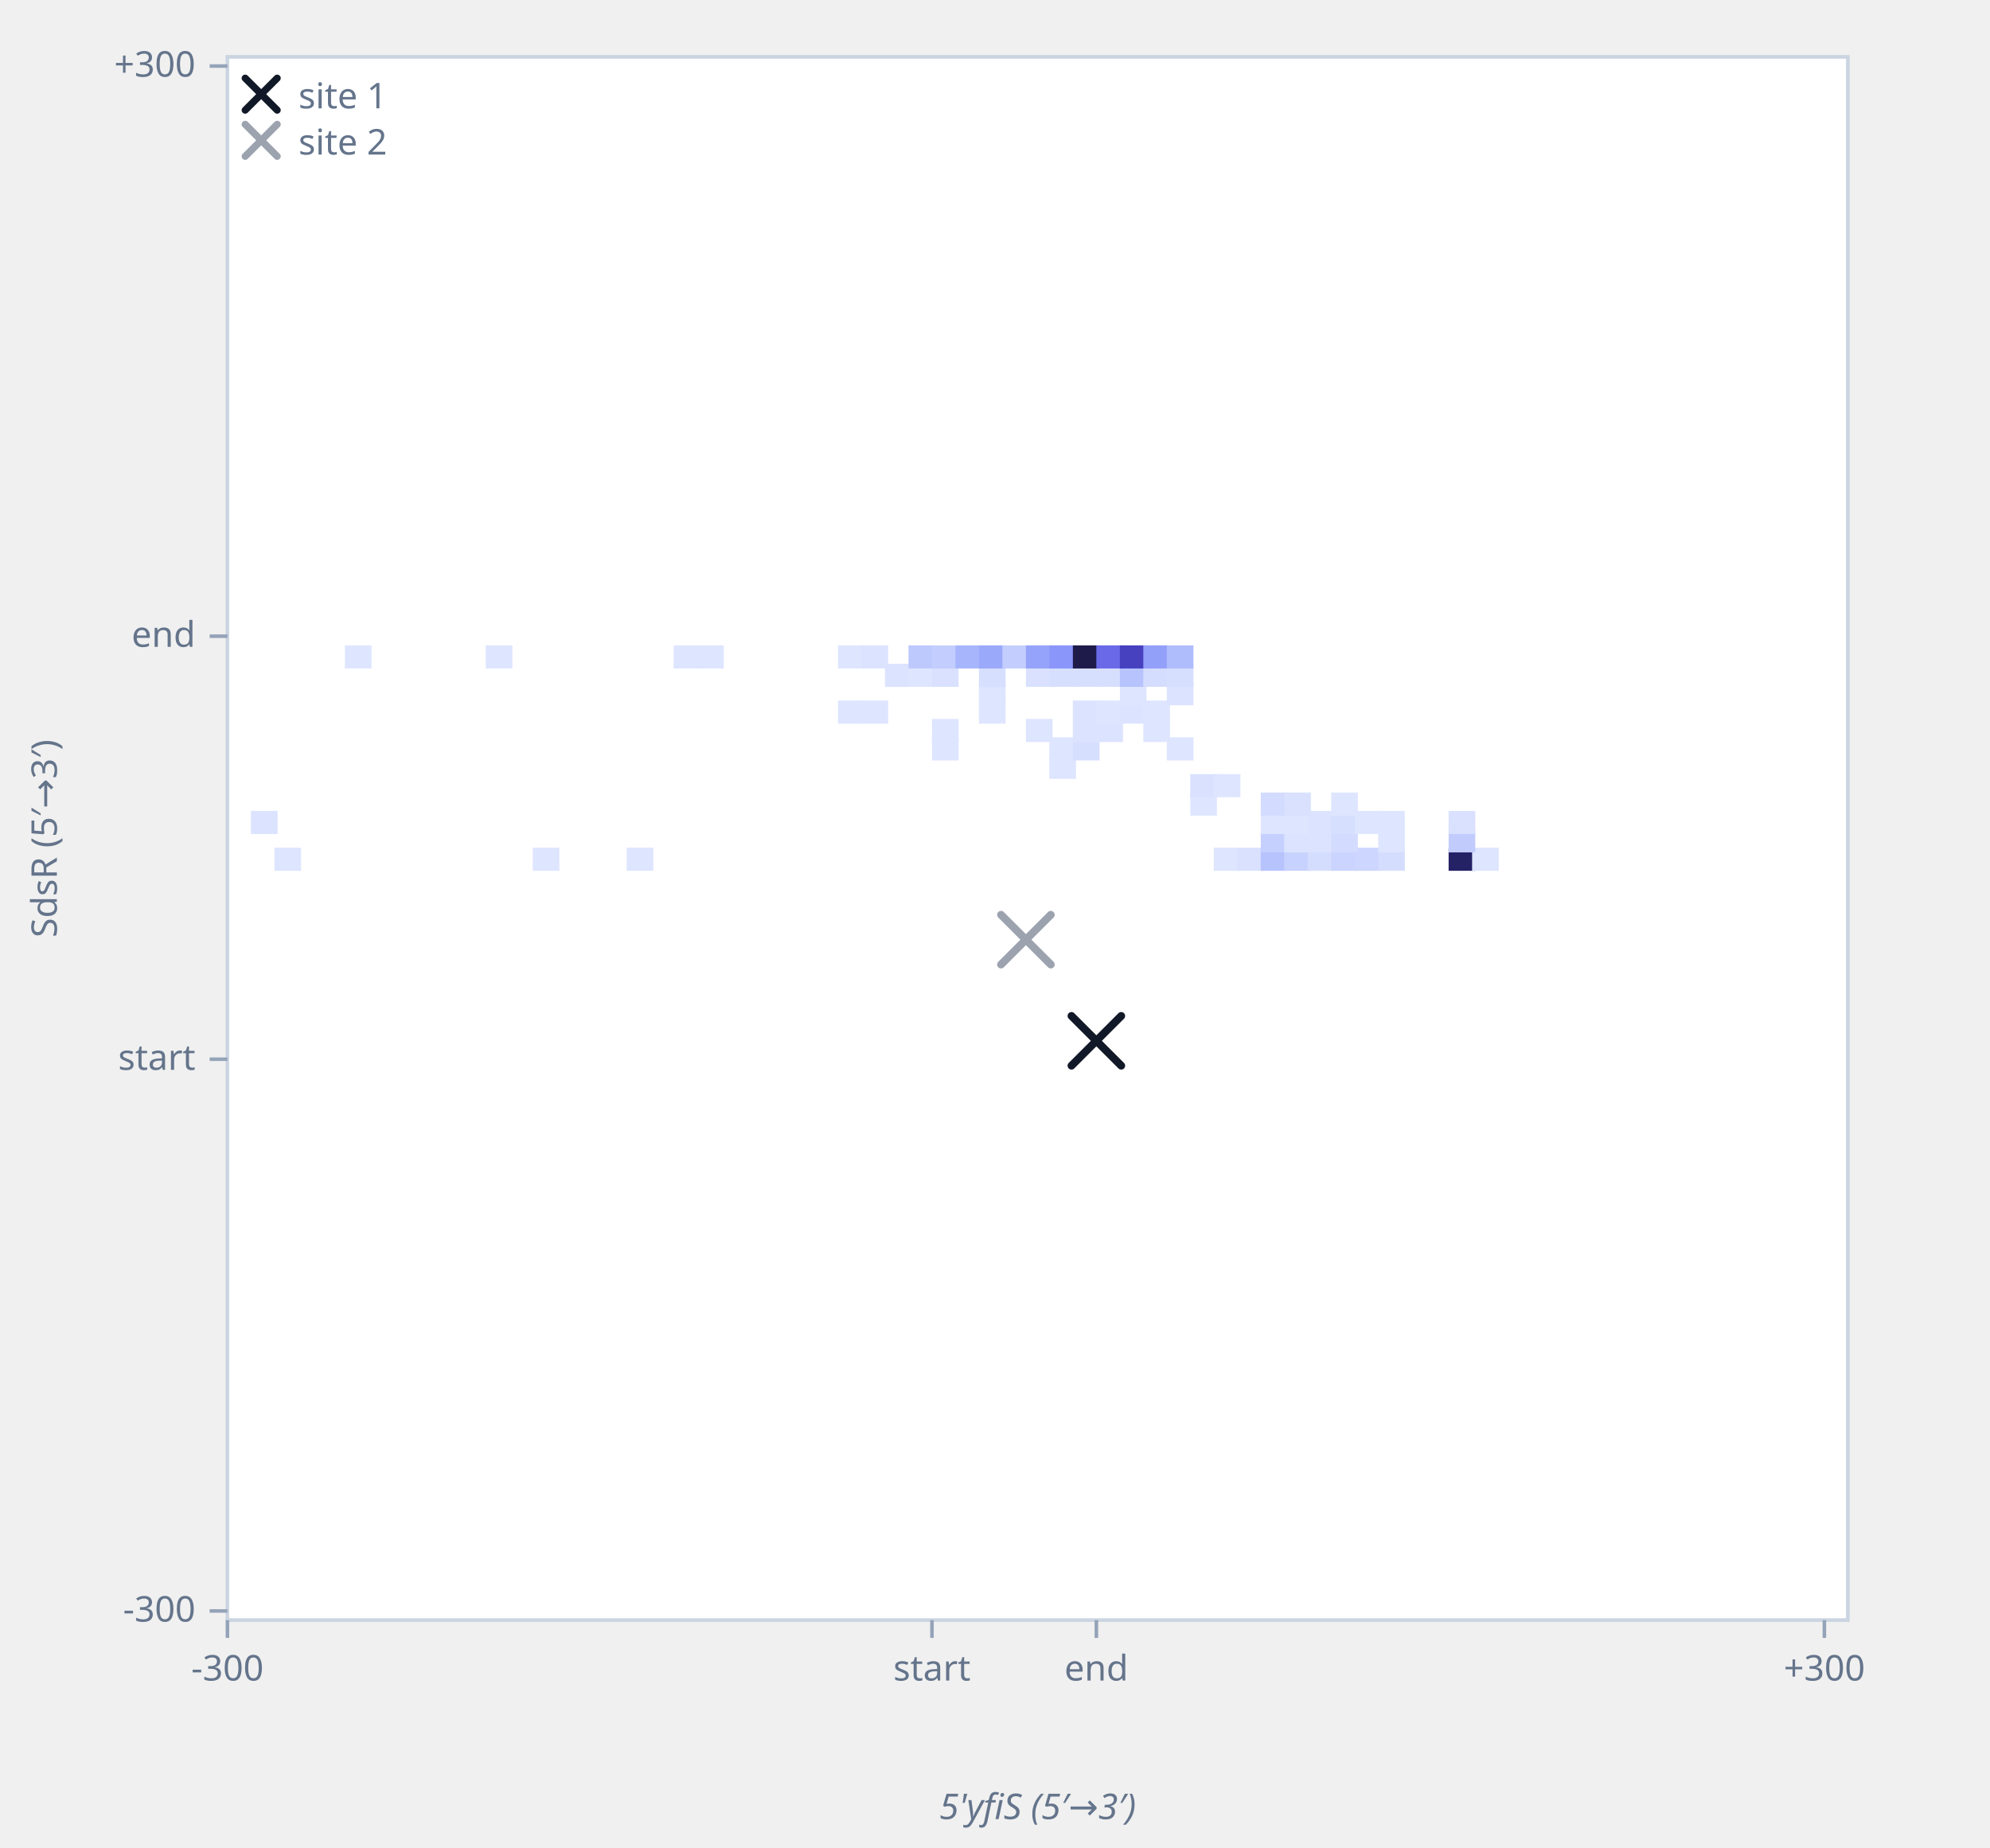
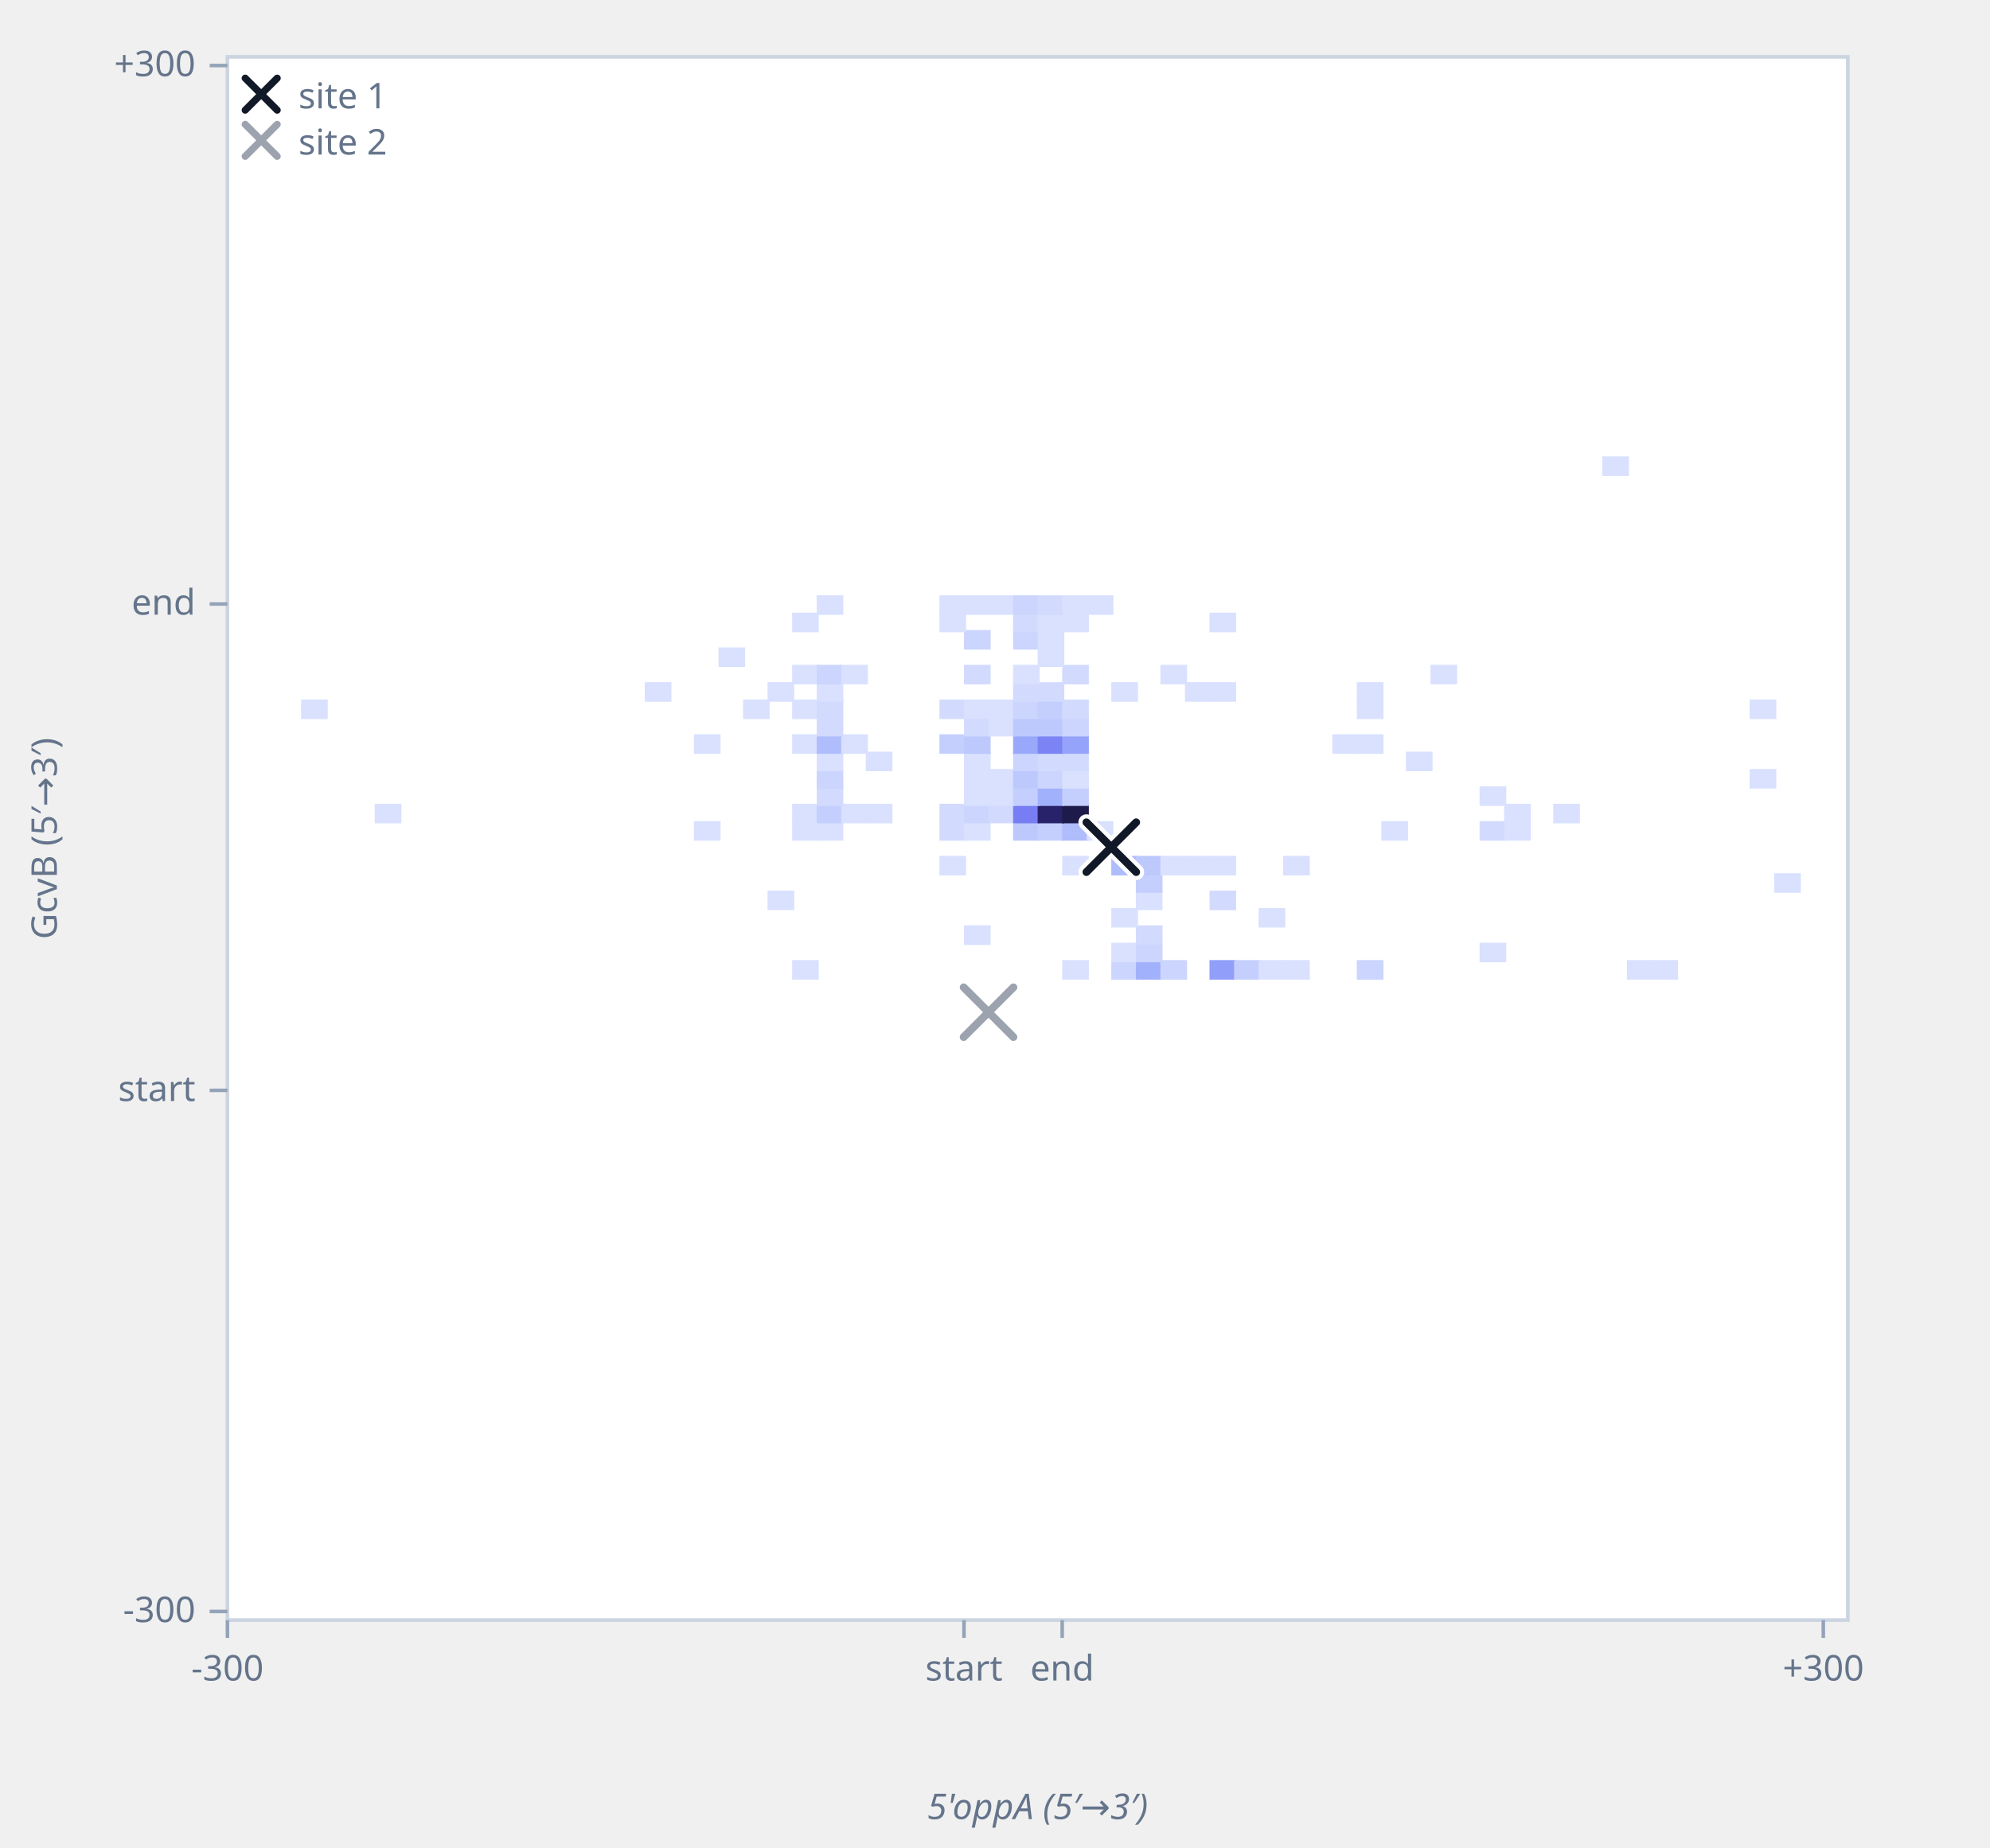
<svg xmlns="http://www.w3.org/2000/svg" id="pair-heatmap" width="560" viewBox="0 0 560 520" class="block" style="max-width: 560px;" height="520">
  <defs>
    <style>text{font-family:ui-sans-serif,system-ui;font-size:10px;fill:#64748b}</style>
  </defs>
  <rect x="64" y="16" width="456" height="440" fill="#fff" stroke="#e2e8f0" />
-   <rect x="77.217" y="238.588" width="7.5" height="6.5" fill="rgb(222,229,255)" />
-   <rect x="149.913" y="238.588" width="7.5" height="6.5" fill="rgb(222,229,255)" />
-   <rect x="176.348" y="238.588" width="7.5" height="6.5" fill="rgb(222,229,255)" />
-   <rect x="341.565" y="238.588" width="7.5" height="6.5" fill="rgb(222,229,255)" />
-   <rect x="348.174" y="238.588" width="7.5" height="6.5" fill="rgb(217,225,255)" />
-   <rect x="354.783" y="238.588" width="7.5" height="6.5" fill="rgb(182,195,253)" />
-   <rect x="361.391" y="238.588" width="7.5" height="6.5" fill="rgb(200,210,254)" />
-   <rect x="368" y="238.588" width="7.5" height="6.5" fill="rgb(213,221,254)" />
-   <rect x="374.609" y="238.588" width="7.5" height="6.5" fill="rgb(202,212,254)" />
-   <rect x="381.217" y="238.588" width="7.5" height="6.5" fill="rgb(204,214,254)" />
-   <rect x="387.826" y="238.588" width="7.5" height="6.5" fill="rgb(213,221,254)" />
-   <rect x="407.652" y="238.588" width="7.5" height="6.5" fill="rgb(37,33,101)" />
-   <rect x="414.261" y="238.588" width="7.5" height="6.5" fill="rgb(222,229,255)" />
-   <rect x="354.783" y="233.412" width="7.5" height="6.5" fill="rgb(198,208,254)" />
-   <rect x="361.391" y="233.412" width="7.5" height="6.5" fill="rgb(220,227,255)" />
-   <rect x="368" y="233.412" width="7.5" height="6.5" fill="rgb(220,227,255)" />
-   <rect x="374.609" y="233.412" width="7.5" height="6.5" fill="rgb(211,220,254)" />
-   <rect x="387.826" y="233.412" width="7.5" height="6.5" fill="rgb(222,229,255)" />
-   <rect x="407.652" y="233.412" width="7.5" height="6.5" fill="rgb(193,204,253)" />
-   <rect x="70.609" y="228.235" width="7.5" height="6.5" fill="rgb(220,227,255)" />
-   <rect x="354.783" y="228.235" width="7.5" height="6.5" fill="rgb(222,229,255)" />
-   <rect x="361.391" y="228.235" width="7.5" height="6.5" fill="rgb(222,229,255)" />
-   <rect x="368" y="228.235" width="7.5" height="6.5" fill="rgb(220,227,255)" />
-   <rect x="374.609" y="228.235" width="7.5" height="6.5" fill="rgb(215,223,255)" />
-   <rect x="381.217" y="228.235" width="7.5" height="6.5" fill="rgb(222,229,255)" />
-   <rect x="387.826" y="228.235" width="7.5" height="6.5" fill="rgb(222,229,255)" />
-   <rect x="407.652" y="228.235" width="7.5" height="6.5" fill="rgb(217,225,255)" />
-   <rect x="334.957" y="223.059" width="7.5" height="6.5" fill="rgb(222,229,255)" />
-   <rect x="354.783" y="223.059" width="7.5" height="6.5" fill="rgb(211,220,254)" />
-   <rect x="361.391" y="223.059" width="7.5" height="6.5" fill="rgb(217,225,255)" />
-   <rect x="374.609" y="223.059" width="7.5" height="6.5" fill="rgb(222,229,255)" />
-   <rect x="334.957" y="217.882" width="7.5" height="6.5" fill="rgb(217,225,255)" />
-   <rect x="341.565" y="217.882" width="7.5" height="6.5" fill="rgb(222,229,255)" />
-   <rect x="295.304" y="212.706" width="7.5" height="6.5" fill="rgb(222,229,255)" />
-   <rect x="262.261" y="207.529" width="7.5" height="6.5" fill="rgb(222,229,255)" />
-   <rect x="295.304" y="207.529" width="7.5" height="6.5" fill="rgb(222,229,255)" />
-   <rect x="301.913" y="207.529" width="7.5" height="6.5" fill="rgb(215,223,255)" />
-   <rect x="328.348" y="207.529" width="7.5" height="6.5" fill="rgb(222,229,255)" />
-   <rect x="262.261" y="202.353" width="7.5" height="6.5" fill="rgb(222,229,255)" />
-   <rect x="288.696" y="202.353" width="7.5" height="6.5" fill="rgb(222,229,255)" />
-   <rect x="301.913" y="202.353" width="7.5" height="6.5" fill="rgb(220,227,255)" />
-   <rect x="308.522" y="202.353" width="7.5" height="6.5" fill="rgb(220,227,255)" />
-   <rect x="321.739" y="202.353" width="7.5" height="6.5" fill="rgb(222,229,255)" />
-   <rect x="235.826" y="197.176" width="7.5" height="6.5" fill="rgb(222,229,255)" />
-   <rect x="242.435" y="197.176" width="7.5" height="6.5" fill="rgb(222,229,255)" />
-   <rect x="275.478" y="197.176" width="7.5" height="6.5" fill="rgb(222,229,255)" />
-   <rect x="301.913" y="197.176" width="7.5" height="6.5" fill="rgb(220,227,255)" />
-   <rect x="308.522" y="197.176" width="7.5" height="6.5" fill="rgb(222,229,255)" />
-   <rect x="315.13" y="197.176" width="7.5" height="6.5" fill="rgb(220,227,255)" />
-   <rect x="321.739" y="197.176" width="7.5" height="6.5" fill="rgb(222,229,255)" />
-   <rect x="275.478" y="192" width="7.5" height="6.5" fill="rgb(222,229,255)" />
-   <rect x="315.13" y="192" width="7.5" height="6.5" fill="rgb(222,229,255)" />
-   <rect x="328.348" y="192" width="7.5" height="6.5" fill="rgb(220,227,255)" />
-   <rect x="249.043" y="186.824" width="7.5" height="6.5" fill="rgb(220,227,255)" />
-   <rect x="255.652" y="186.824" width="7.5" height="6.5" fill="rgb(222,229,255)" />
-   <rect x="262.261" y="186.824" width="7.5" height="6.5" fill="rgb(217,225,255)" />
-   <rect x="275.478" y="186.824" width="7.5" height="6.5" fill="rgb(215,223,255)" />
-   <rect x="288.696" y="186.824" width="7.5" height="6.5" fill="rgb(217,225,255)" />
-   <rect x="295.304" y="186.824" width="7.5" height="6.5" fill="rgb(215,223,255)" />
-   <rect x="301.913" y="186.824" width="7.5" height="6.5" fill="rgb(215,223,255)" />
-   <rect x="308.522" y="186.824" width="7.5" height="6.5" fill="rgb(215,223,255)" />
-   <rect x="315.13" y="186.824" width="7.5" height="6.5" fill="rgb(182,195,253)" />
-   <rect x="321.739" y="186.824" width="7.5" height="6.5" fill="rgb(213,221,254)" />
-   <rect x="328.348" y="186.824" width="7.5" height="6.5" fill="rgb(215,223,255)" />
-   <rect x="97.043" y="181.647" width="7.5" height="6.5" fill="rgb(222,229,255)" />
-   <rect x="136.696" y="181.647" width="7.5" height="6.5" fill="rgb(222,229,255)" />
-   <rect x="189.565" y="181.647" width="7.5" height="6.5" fill="rgb(222,229,255)" />
-   <rect x="196.174" y="181.647" width="7.5" height="6.5" fill="rgb(222,229,255)" />
-   <rect x="235.826" y="181.647" width="7.5" height="6.5" fill="rgb(222,229,255)" />
-   <rect x="242.435" y="181.647" width="7.5" height="6.5" fill="rgb(220,227,255)" />
-   <rect x="255.652" y="181.647" width="7.5" height="6.5" fill="rgb(189,201,253)" />
-   <rect x="262.261" y="181.647" width="7.5" height="6.5" fill="rgb(195,206,254)" />
-   <rect x="268.87" y="181.647" width="7.5" height="6.5" fill="rgb(167,182,252)" />
-   <rect x="275.478" y="181.647" width="7.5" height="6.5" fill="rgb(155,169,251)" />
-   <rect x="282.087" y="181.647" width="7.5" height="6.5" fill="rgb(195,206,254)" />
-   <rect x="288.696" y="181.647" width="7.5" height="6.5" fill="rgb(150,163,250)" />
-   <rect x="295.304" y="181.647" width="7.5" height="6.5" fill="rgb(138,150,249)" />
-   <rect x="301.913" y="181.647" width="7.5" height="6.5" fill="rgb(30,27,75)" />
-   <rect x="308.522" y="181.647" width="7.5" height="6.5" fill="rgb(106,106,233)" />
-   <rect x="315.13" y="181.647" width="7.5" height="6.5" fill="rgb(71,64,191)" />
-   <rect x="321.739" y="181.647" width="7.5" height="6.5" fill="rgb(147,160,250)" />
-   <rect x="328.348" y="181.647" width="7.5" height="6.5" fill="rgb(176,189,253)" />
+   <rect x="222.909" y="270.222" width="7.5" height="5.5" fill="rgb(217,225,255)" />
+   <rect x="298.909" y="270.222" width="7.5" height="5.5" fill="rgb(217,225,255)" />
+   <rect x="312.727" y="270.222" width="7.5" height="5.5" fill="rgb(203,213,254)" />
+   <rect x="319.636" y="270.222" width="7.5" height="5.5" fill="rgb(162,177,252)" />
+   <rect x="326.545" y="270.222" width="7.5" height="5.5" fill="rgb(203,213,254)" />
+   <rect x="340.364" y="270.222" width="7.5" height="5.5" fill="rgb(145,158,250)" />
+   <rect x="347.273" y="270.222" width="7.5" height="5.5" fill="rgb(196,207,254)" />
+   <rect x="354.182" y="270.222" width="7.5" height="5.5" fill="rgb(217,225,255)" />
+   <rect x="361.091" y="270.222" width="7.5" height="5.5" fill="rgb(217,225,255)" />
+   <rect x="381.818" y="270.222" width="7.5" height="5.5" fill="rgb(203,213,254)" />
+   <rect x="457.818" y="270.222" width="7.5" height="5.5" fill="rgb(217,225,255)" />
+   <rect x="464.727" y="270.222" width="7.5" height="5.5" fill="rgb(217,225,255)" />
+   <rect x="312.727" y="265.333" width="7.5" height="5.5" fill="rgb(217,225,255)" />
+   <rect x="319.636" y="265.333" width="7.5" height="5.5" fill="rgb(203,213,254)" />
+   <rect x="416.364" y="265.333" width="7.5" height="5.5" fill="rgb(217,225,255)" />
+   <rect x="271.273" y="260.444" width="7.5" height="5.5" fill="rgb(217,225,255)" />
+   <rect x="319.636" y="260.444" width="7.5" height="5.5" fill="rgb(210,219,254)" />
+   <rect x="312.727" y="255.556" width="7.5" height="5.5" fill="rgb(217,225,255)" />
+   <rect x="354.182" y="255.556" width="7.5" height="5.5" fill="rgb(217,225,255)" />
+   <rect x="216" y="250.667" width="7.5" height="5.5" fill="rgb(217,225,255)" />
+   <rect x="319.636" y="250.667" width="7.5" height="5.5" fill="rgb(217,225,255)" />
+   <rect x="340.364" y="250.667" width="7.5" height="5.5" fill="rgb(210,219,254)" />
+   <rect x="319.636" y="245.778" width="7.5" height="5.5" fill="rgb(196,207,254)" />
+   <rect x="499.273" y="245.778" width="7.5" height="5.5" fill="rgb(217,225,255)" />
+   <rect x="264.364" y="240.889" width="7.5" height="5.5" fill="rgb(217,225,255)" />
+   <rect x="298.909" y="240.889" width="7.5" height="5.5" fill="rgb(217,225,255)" />
+   <rect x="312.727" y="240.889" width="7.5" height="5.5" fill="rgb(175,189,253)" />
+   <rect x="319.636" y="240.889" width="7.5" height="5.5" fill="rgb(189,201,253)" />
+   <rect x="326.545" y="240.889" width="7.5" height="5.5" fill="rgb(217,225,255)" />
+   <rect x="333.455" y="240.889" width="7.5" height="5.5" fill="rgb(217,225,255)" />
+   <rect x="340.364" y="240.889" width="7.5" height="5.5" fill="rgb(217,225,255)" />
+   <rect x="361.091" y="240.889" width="7.5" height="5.5" fill="rgb(217,225,255)" />
+   <rect x="195.273" y="231.111" width="7.5" height="5.5" fill="rgb(217,225,255)" />
+   <rect x="222.909" y="231.111" width="7.5" height="5.5" fill="rgb(217,225,255)" />
+   <rect x="229.818" y="231.111" width="7.5" height="5.5" fill="rgb(217,225,255)" />
+   <rect x="264.364" y="231.111" width="7.5" height="5.5" fill="rgb(210,219,254)" />
+   <rect x="271.273" y="231.111" width="7.5" height="5.5" fill="rgb(217,225,255)" />
+   <rect x="285.091" y="231.111" width="7.5" height="5.5" fill="rgb(189,201,253)" />
+   <rect x="292" y="231.111" width="7.5" height="5.5" fill="rgb(196,207,254)" />
+   <rect x="298.909" y="231.111" width="7.5" height="5.5" fill="rgb(175,189,253)" />
+   <rect x="305.818" y="231.111" width="7.5" height="5.5" fill="rgb(217,225,255)" />
+   <rect x="388.727" y="231.111" width="7.5" height="5.5" fill="rgb(217,225,255)" />
+   <rect x="416.364" y="231.111" width="7.5" height="5.5" fill="rgb(210,219,254)" />
+   <rect x="423.273" y="231.111" width="7.5" height="5.5" fill="rgb(217,225,255)" />
+   <rect x="105.455" y="226.222" width="7.5" height="5.5" fill="rgb(217,225,255)" />
+   <rect x="222.909" y="226.222" width="7.5" height="5.5" fill="rgb(217,225,255)" />
+   <rect x="229.818" y="226.222" width="7.5" height="5.5" fill="rgb(196,207,254)" />
+   <rect x="236.727" y="226.222" width="7.5" height="5.5" fill="rgb(217,225,255)" />
+   <rect x="243.636" y="226.222" width="7.5" height="5.5" fill="rgb(217,225,255)" />
+   <rect x="264.364" y="226.222" width="7.5" height="5.5" fill="rgb(210,219,254)" />
+   <rect x="271.273" y="226.222" width="7.5" height="5.5" fill="rgb(203,213,254)" />
+   <rect x="278.182" y="226.222" width="7.5" height="5.5" fill="rgb(210,219,254)" />
+   <rect x="285.091" y="226.222" width="7.5" height="5.5" fill="rgb(119,125,242)" />
+   <rect x="292" y="226.222" width="7.5" height="5.5" fill="rgb(39,34,106)" />
+   <rect x="298.909" y="226.222" width="7.5" height="5.5" fill="rgb(30,27,75)" />
+   <rect x="423.273" y="226.222" width="7.5" height="5.5" fill="rgb(217,225,255)" />
+   <rect x="437.091" y="226.222" width="7.5" height="5.5" fill="rgb(217,225,255)" />
+   <rect x="229.818" y="221.333" width="7.5" height="5.5" fill="rgb(210,219,254)" />
+   <rect x="271.273" y="221.333" width="7.5" height="5.5" fill="rgb(217,225,255)" />
+   <rect x="278.182" y="221.333" width="7.5" height="5.5" fill="rgb(217,225,255)" />
+   <rect x="285.091" y="221.333" width="7.5" height="5.5" fill="rgb(196,207,254)" />
+   <rect x="292" y="221.333" width="7.5" height="5.5" fill="rgb(162,177,252)" />
+   <rect x="298.909" y="221.333" width="7.5" height="5.5" fill="rgb(196,207,254)" />
+   <rect x="416.364" y="221.333" width="7.5" height="5.5" fill="rgb(217,225,255)" />
+   <rect x="229.818" y="216.444" width="7.5" height="5.5" fill="rgb(203,213,254)" />
+   <rect x="271.273" y="216.444" width="7.5" height="5.5" fill="rgb(217,225,255)" />
+   <rect x="278.182" y="216.444" width="7.5" height="5.5" fill="rgb(217,225,255)" />
+   <rect x="285.091" y="216.444" width="7.5" height="5.5" fill="rgb(189,201,253)" />
+   <rect x="292" y="216.444" width="7.5" height="5.5" fill="rgb(203,213,254)" />
+   <rect x="298.909" y="216.444" width="7.5" height="5.5" fill="rgb(217,225,255)" />
+   <rect x="492.364" y="216.444" width="7.5" height="5.5" fill="rgb(217,225,255)" />
+   <rect x="229.818" y="211.556" width="7.5" height="5.5" fill="rgb(217,225,255)" />
+   <rect x="243.636" y="211.556" width="7.5" height="5.5" fill="rgb(217,225,255)" />
+   <rect x="271.273" y="211.556" width="7.5" height="5.5" fill="rgb(217,225,255)" />
+   <rect x="285.091" y="211.556" width="7.5" height="5.5" fill="rgb(203,213,254)" />
+   <rect x="292" y="211.556" width="7.5" height="5.5" fill="rgb(210,219,254)" />
+   <rect x="298.909" y="211.556" width="7.5" height="5.5" fill="rgb(210,219,254)" />
+   <rect x="395.636" y="211.556" width="7.5" height="5.5" fill="rgb(217,225,255)" />
+   <rect x="195.273" y="206.667" width="7.5" height="5.5" fill="rgb(217,225,255)" />
+   <rect x="222.909" y="206.667" width="7.5" height="5.5" fill="rgb(217,225,255)" />
+   <rect x="229.818" y="206.667" width="7.5" height="5.5" fill="rgb(175,189,253)" />
+   <rect x="236.727" y="206.667" width="7.5" height="5.5" fill="rgb(217,225,255)" />
+   <rect x="264.364" y="206.667" width="7.5" height="5.5" fill="rgb(196,207,254)" />
+   <rect x="271.273" y="206.667" width="7.5" height="5.5" fill="rgb(189,201,253)" />
+   <rect x="285.091" y="206.667" width="7.5" height="5.5" fill="rgb(154,168,251)" />
+   <rect x="292" y="206.667" width="7.5" height="5.5" fill="rgb(124,132,245)" />
+   <rect x="298.909" y="206.667" width="7.5" height="5.5" fill="rgb(150,163,250)" />
+   <rect x="374.909" y="206.667" width="7.5" height="5.5" fill="rgb(217,225,255)" />
+   <rect x="381.818" y="206.667" width="7.5" height="5.5" fill="rgb(217,225,255)" />
+   <rect x="229.818" y="201.778" width="7.5" height="5.5" fill="rgb(210,219,254)" />
+   <rect x="271.273" y="201.778" width="7.5" height="5.5" fill="rgb(210,219,254)" />
+   <rect x="278.182" y="201.778" width="7.5" height="5.5" fill="rgb(217,225,255)" />
+   <rect x="285.091" y="201.778" width="7.5" height="5.5" fill="rgb(189,201,253)" />
+   <rect x="292" y="201.778" width="7.5" height="5.5" fill="rgb(189,201,253)" />
+   <rect x="298.909" y="201.778" width="7.5" height="5.5" fill="rgb(203,213,254)" />
+   <rect x="84.727" y="196.889" width="7.5" height="5.5" fill="rgb(217,225,255)" />
+   <rect x="209.091" y="196.889" width="7.5" height="5.5" fill="rgb(217,225,255)" />
+   <rect x="222.909" y="196.889" width="7.5" height="5.5" fill="rgb(217,225,255)" />
+   <rect x="229.818" y="196.889" width="7.5" height="5.5" fill="rgb(210,219,254)" />
+   <rect x="264.364" y="196.889" width="7.5" height="5.5" fill="rgb(210,219,254)" />
+   <rect x="271.273" y="196.889" width="7.5" height="5.5" fill="rgb(217,225,255)" />
+   <rect x="278.182" y="196.889" width="7.5" height="5.5" fill="rgb(217,225,255)" />
+   <rect x="285.091" y="196.889" width="7.5" height="5.5" fill="rgb(203,213,254)" />
+   <rect x="292" y="196.889" width="7.5" height="5.5" fill="rgb(196,207,254)" />
+   <rect x="298.909" y="196.889" width="7.5" height="5.5" fill="rgb(210,219,254)" />
+   <rect x="381.818" y="196.889" width="7.5" height="5.5" fill="rgb(217,225,255)" />
+   <rect x="492.364" y="196.889" width="7.5" height="5.5" fill="rgb(217,225,255)" />
+   <rect x="181.455" y="192" width="7.5" height="5.5" fill="rgb(217,225,255)" />
+   <rect x="216" y="192" width="7.5" height="5.5" fill="rgb(217,225,255)" />
+   <rect x="229.818" y="192" width="7.5" height="5.5" fill="rgb(217,225,255)" />
+   <rect x="285.091" y="192" width="7.5" height="5.5" fill="rgb(210,219,254)" />
+   <rect x="292" y="192" width="7.5" height="5.5" fill="rgb(210,219,254)" />
+   <rect x="312.727" y="192" width="7.5" height="5.5" fill="rgb(217,225,255)" />
+   <rect x="333.455" y="192" width="7.5" height="5.5" fill="rgb(217,225,255)" />
+   <rect x="340.364" y="192" width="7.5" height="5.5" fill="rgb(217,225,255)" />
+   <rect x="381.818" y="192" width="7.5" height="5.5" fill="rgb(217,225,255)" />
+   <rect x="222.909" y="187.111" width="7.5" height="5.5" fill="rgb(217,225,255)" />
+   <rect x="229.818" y="187.111" width="7.5" height="5.5" fill="rgb(203,213,254)" />
+   <rect x="236.727" y="187.111" width="7.5" height="5.5" fill="rgb(217,225,255)" />
+   <rect x="271.273" y="187.111" width="7.5" height="5.5" fill="rgb(210,219,254)" />
+   <rect x="285.091" y="187.111" width="7.5" height="5.5" fill="rgb(217,225,255)" />
+   <rect x="298.909" y="187.111" width="7.5" height="5.5" fill="rgb(210,219,254)" />
+   <rect x="326.545" y="187.111" width="7.5" height="5.5" fill="rgb(217,225,255)" />
+   <rect x="402.545" y="187.111" width="7.5" height="5.5" fill="rgb(217,225,255)" />
+   <rect x="202.182" y="182.222" width="7.5" height="5.5" fill="rgb(217,225,255)" />
+   <rect x="292" y="182.222" width="7.5" height="5.5" fill="rgb(217,225,255)" />
+   <rect x="271.273" y="177.333" width="7.5" height="5.5" fill="rgb(203,213,254)" />
+   <rect x="285.091" y="177.333" width="7.5" height="5.5" fill="rgb(203,213,254)" />
+   <rect x="292" y="177.333" width="7.5" height="5.5" fill="rgb(217,225,255)" />
+   <rect x="222.909" y="172.444" width="7.5" height="5.5" fill="rgb(217,225,255)" />
+   <rect x="264.364" y="172.444" width="7.5" height="5.5" fill="rgb(217,225,255)" />
+   <rect x="285.091" y="172.444" width="7.5" height="5.5" fill="rgb(210,219,254)" />
+   <rect x="292" y="172.444" width="7.5" height="5.5" fill="rgb(217,225,255)" />
+   <rect x="298.909" y="172.444" width="7.5" height="5.5" fill="rgb(217,225,255)" />
+   <rect x="340.364" y="172.444" width="7.5" height="5.5" fill="rgb(217,225,255)" />
+   <rect x="229.818" y="167.556" width="7.5" height="5.5" fill="rgb(217,225,255)" />
+   <rect x="264.364" y="167.556" width="7.5" height="5.5" fill="rgb(217,225,255)" />
+   <rect x="271.273" y="167.556" width="7.5" height="5.5" fill="rgb(217,225,255)" />
+   <rect x="278.182" y="167.556" width="7.5" height="5.5" fill="rgb(217,225,255)" />
+   <rect x="285.091" y="167.556" width="7.5" height="5.5" fill="rgb(203,213,254)" />
+   <rect x="292" y="167.556" width="7.5" height="5.5" fill="rgb(210,219,254)" />
+   <rect x="298.909" y="167.556" width="7.5" height="5.5" fill="rgb(217,225,255)" />
+   <rect x="305.818" y="167.556" width="7.5" height="5.5" fill="rgb(217,225,255)" />
+   <rect x="450.909" y="128.444" width="7.5" height="5.5" fill="rgb(217,225,255)" />
  <g pointer-events="none">
-     <line x1="301.522" y1="285.941" x2="315.522" y2="299.941" stroke="#fff" stroke-width="4.5" stroke-linecap="round" />
-     <line x1="301.522" y1="299.941" x2="315.522" y2="285.941" stroke="#fff" stroke-width="4.5" stroke-linecap="round" />
-     <line x1="301.522" y1="285.941" x2="315.522" y2="299.941" stroke="#111827" stroke-width="2.2" stroke-linecap="round" />
-     <line x1="301.522" y1="299.941" x2="315.522" y2="285.941" stroke="#111827" stroke-width="2.2" stroke-linecap="round" />
+     <line x1="305.727" y1="231.444" x2="319.727" y2="245.444" stroke="#fff" stroke-width="4.5" stroke-linecap="round" />
+     <line x1="305.727" y1="245.444" x2="319.727" y2="231.444" stroke="#fff" stroke-width="4.5" stroke-linecap="round" />
+     <line x1="305.727" y1="231.444" x2="319.727" y2="245.444" stroke="#111827" stroke-width="2.2" stroke-linecap="round" />
+     <line x1="305.727" y1="245.444" x2="319.727" y2="231.444" stroke="#111827" stroke-width="2.2" stroke-linecap="round" />
  </g>
  <g pointer-events="none">
-     <line x1="281.696" y1="257.471" x2="295.696" y2="271.471" stroke="#fff" stroke-width="4.5" stroke-linecap="round" />
-     <line x1="281.696" y1="271.471" x2="295.696" y2="257.471" stroke="#fff" stroke-width="4.5" stroke-linecap="round" />
-     <line x1="281.696" y1="257.471" x2="295.696" y2="271.471" stroke="#9ca3af" stroke-width="2.2" stroke-linecap="round" />
-     <line x1="281.696" y1="271.471" x2="295.696" y2="257.471" stroke="#9ca3af" stroke-width="2.2" stroke-linecap="round" />
+     <line x1="271.182" y1="277.889" x2="285.182" y2="291.889" stroke="#fff" stroke-width="4.5" stroke-linecap="round" />
+     <line x1="271.182" y1="291.889" x2="285.182" y2="277.889" stroke="#fff" stroke-width="4.5" stroke-linecap="round" />
+     <line x1="271.182" y1="277.889" x2="285.182" y2="291.889" stroke="#9ca3af" stroke-width="2.2" stroke-linecap="round" />
+     <line x1="271.182" y1="291.889" x2="285.182" y2="277.889" stroke="#9ca3af" stroke-width="2.2" stroke-linecap="round" />
  </g>
  <rect x="64" y="16" width="456" height="440" fill="none" stroke="#cbd5e1" />
  <g transform="translate(69,22)">
    <line x1="0" y1="0" x2="9" y2="9" stroke="#111827" stroke-width="2" stroke-linecap="round" />
    <line x1="0" y1="9" x2="9" y2="0" stroke="#111827" stroke-width="2" stroke-linecap="round" />
    <text x="15" y="8.5" font-size="9.5" fill="#64748b">site 1</text>
  </g>
  <g transform="translate(69,35)">
    <line x1="0" y1="0" x2="9" y2="9" stroke="#9ca3af" stroke-width="2" stroke-linecap="round" />
    <line x1="0" y1="9" x2="9" y2="0" stroke="#9ca3af" stroke-width="2" stroke-linecap="round" />
    <text x="15" y="8.5" font-size="9.5" fill="#64748b">site 2</text>
  </g>
  <g transform="translate(64,456)">
    <line y2="5" stroke="#94a3b8" />
    <text y="17" text-anchor="middle">-300</text>
  </g>
-   <g transform="translate(262.2609,456)">
+   <g transform="translate(271.2727,456)">
    <line y2="5" stroke="#94a3b8" />
    <text y="17" text-anchor="middle">start</text>
  </g>
-   <g transform="translate(308.5217,456)">
+   <g transform="translate(298.9091,456)">
    <line y2="5" stroke="#94a3b8" />
    <text y="17" text-anchor="middle">end</text>
  </g>
-   <g transform="translate(513.3913,456)">
+   <g transform="translate(513.0909,456)">
    <line y2="5" stroke="#94a3b8" />
    <text y="17" text-anchor="middle">+300</text>
  </g>
-   <g transform="translate(64,453.4118)">
+   <g transform="translate(64,453.5556)">
    <line x2="-5" stroke="#94a3b8" />
    <text x="-9" y="3" text-anchor="end">-300</text>
  </g>
-   <g transform="translate(64,298.1176)">
+   <g transform="translate(64,306.8889)">
    <line x2="-5" stroke="#94a3b8" />
    <text x="-9" y="3" text-anchor="end">start</text>
  </g>
-   <g transform="translate(64,179.0588)">
+   <g transform="translate(64,170)">
    <line x2="-5" stroke="#94a3b8" />
    <text x="-9" y="3" text-anchor="end">end</text>
  </g>
-   <g transform="translate(64,18.58824)">
+   <g transform="translate(64,18.44444)">
    <line x2="-5" stroke="#94a3b8" />
    <text x="-9" y="3" text-anchor="end">+300</text>
  </g>
-   <text x="292" y="512" text-anchor="middle" font-size="11" fill="#475569" style="font-style: italic;">5'yfiS (5′→3′)</text>
-   <text transform="translate(16,236) rotate(-90)" text-anchor="middle" font-size="11" fill="#475569" style="font-style: normal;">SdsR (5′→3′)</text>
+   <text x="292" y="512" text-anchor="middle" font-size="11" fill="#475569" style="font-style: italic;">5'oppA (5′→3′)</text>
+   <text transform="translate(16,236) rotate(-90)" text-anchor="middle" font-size="11" fill="#475569" style="font-style: normal;">GcvB (5′→3′)</text>
</svg>
